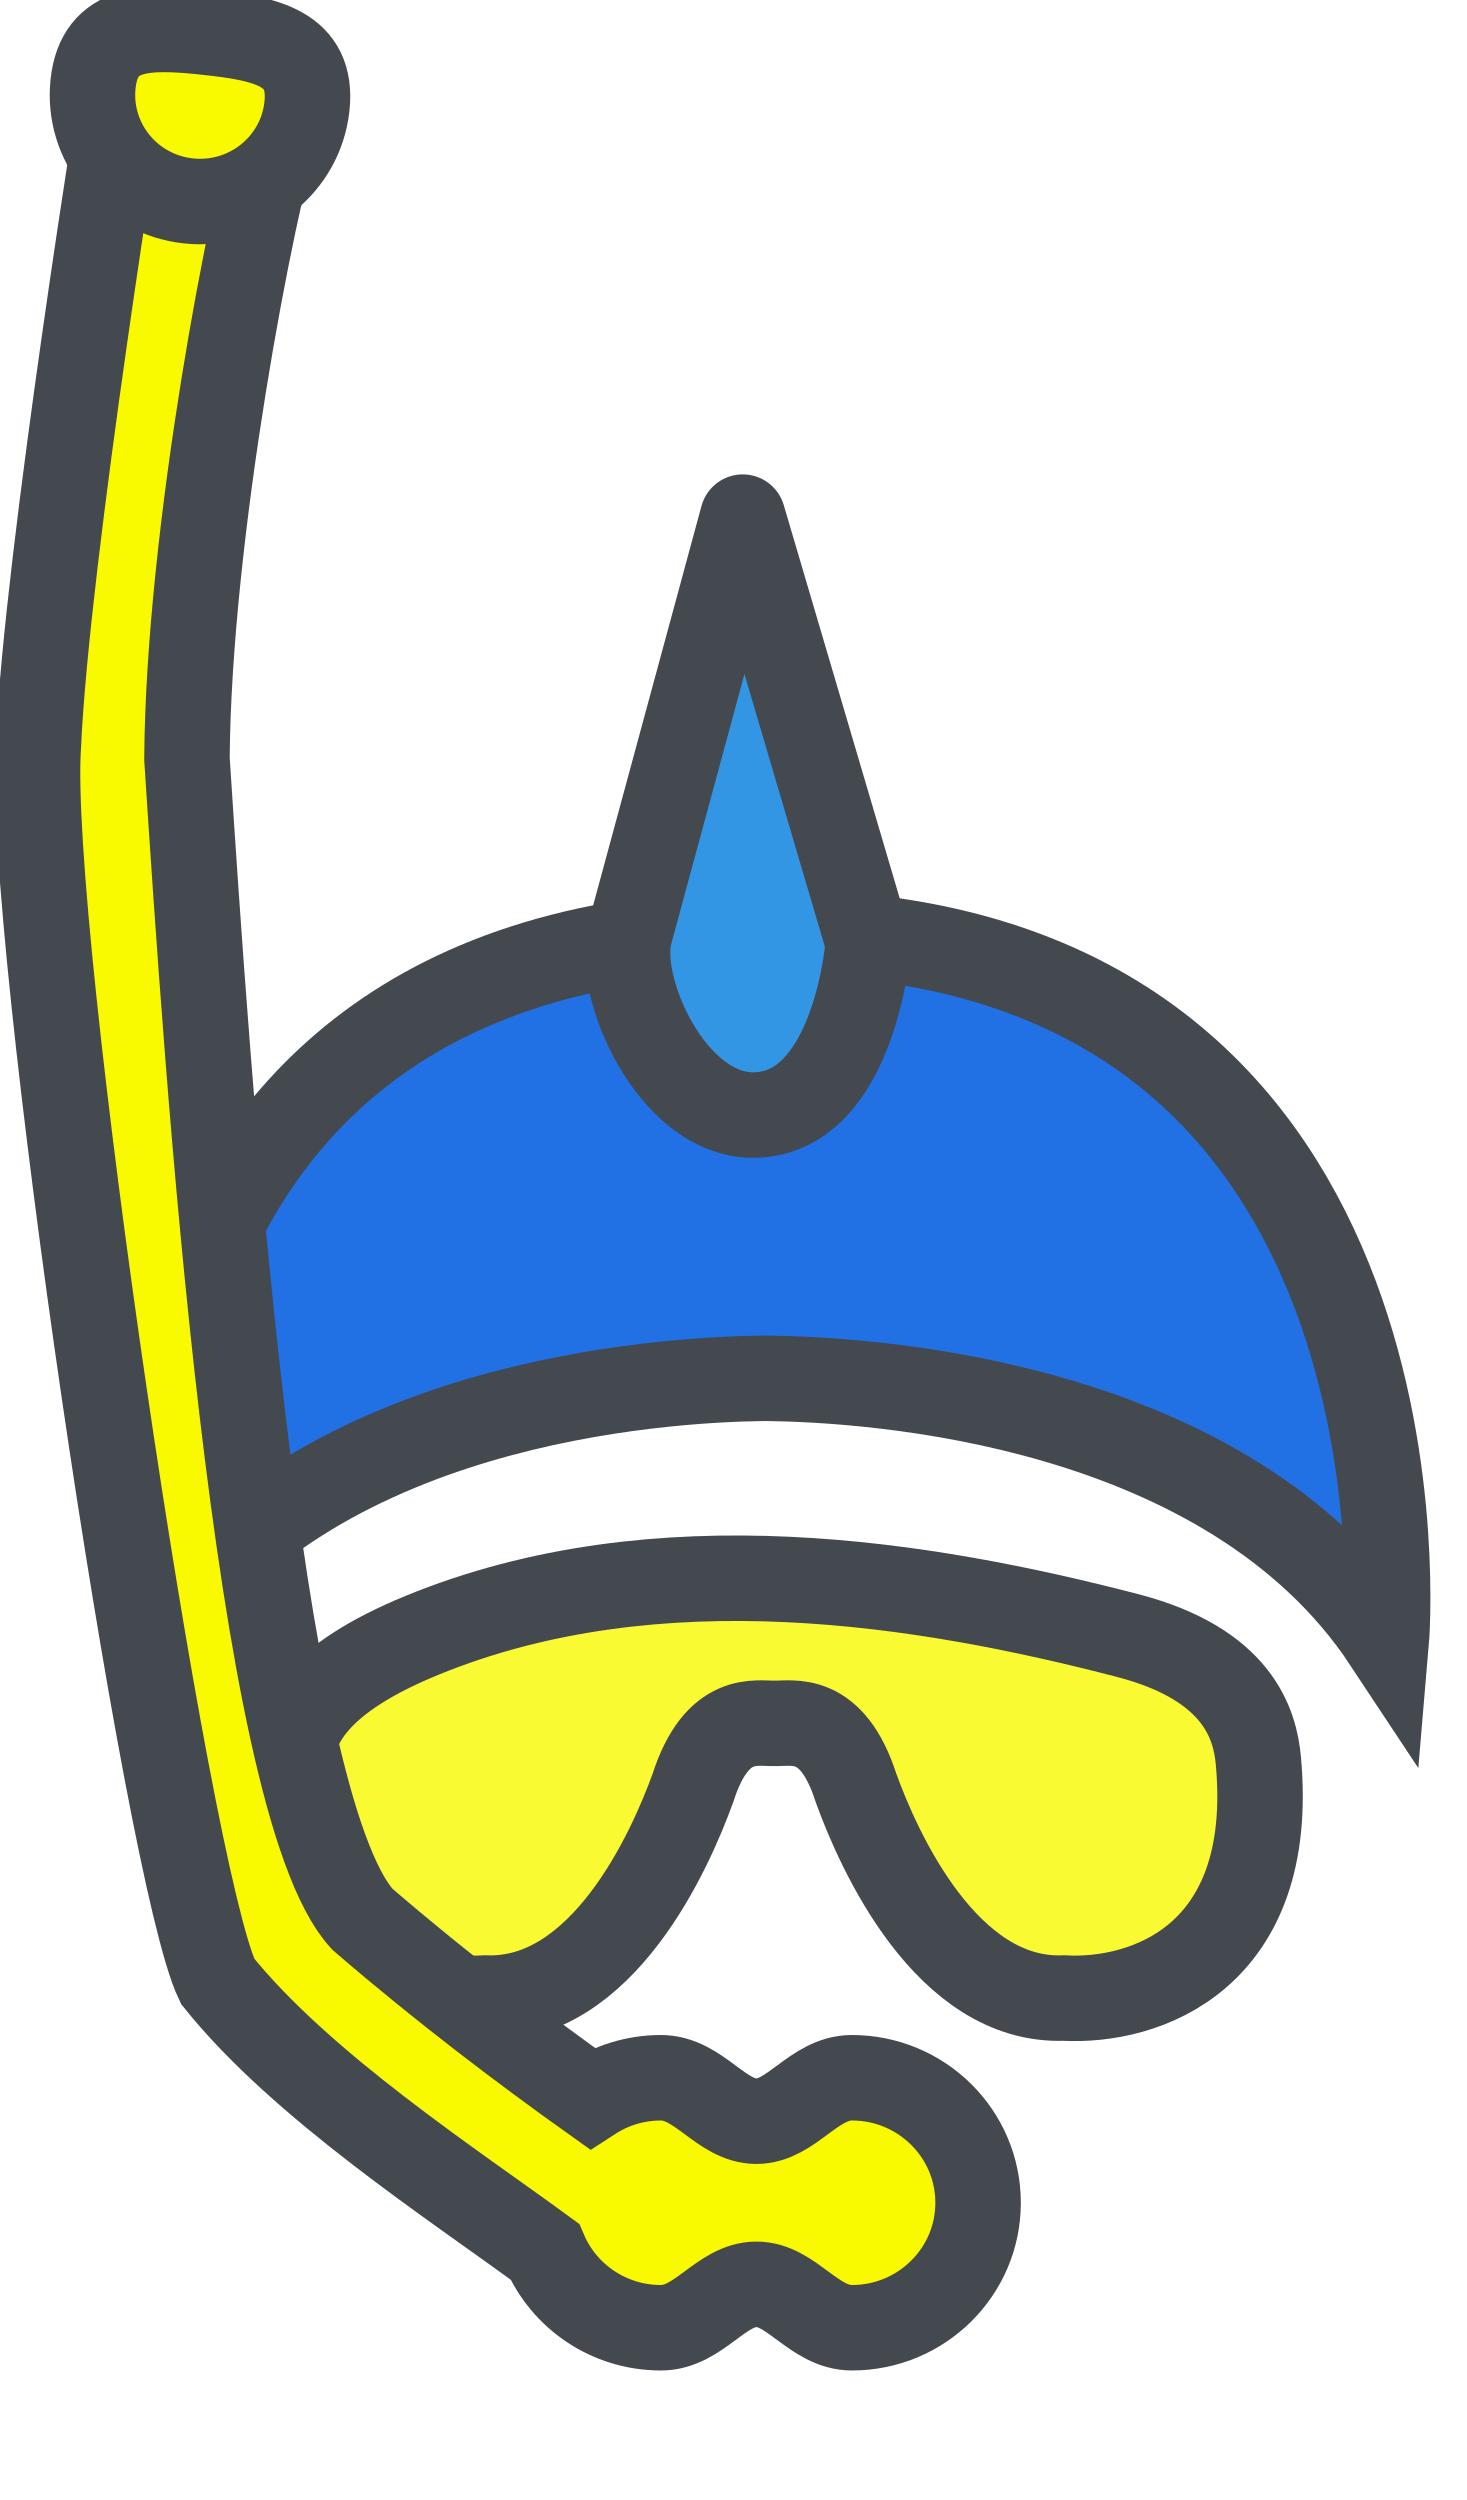
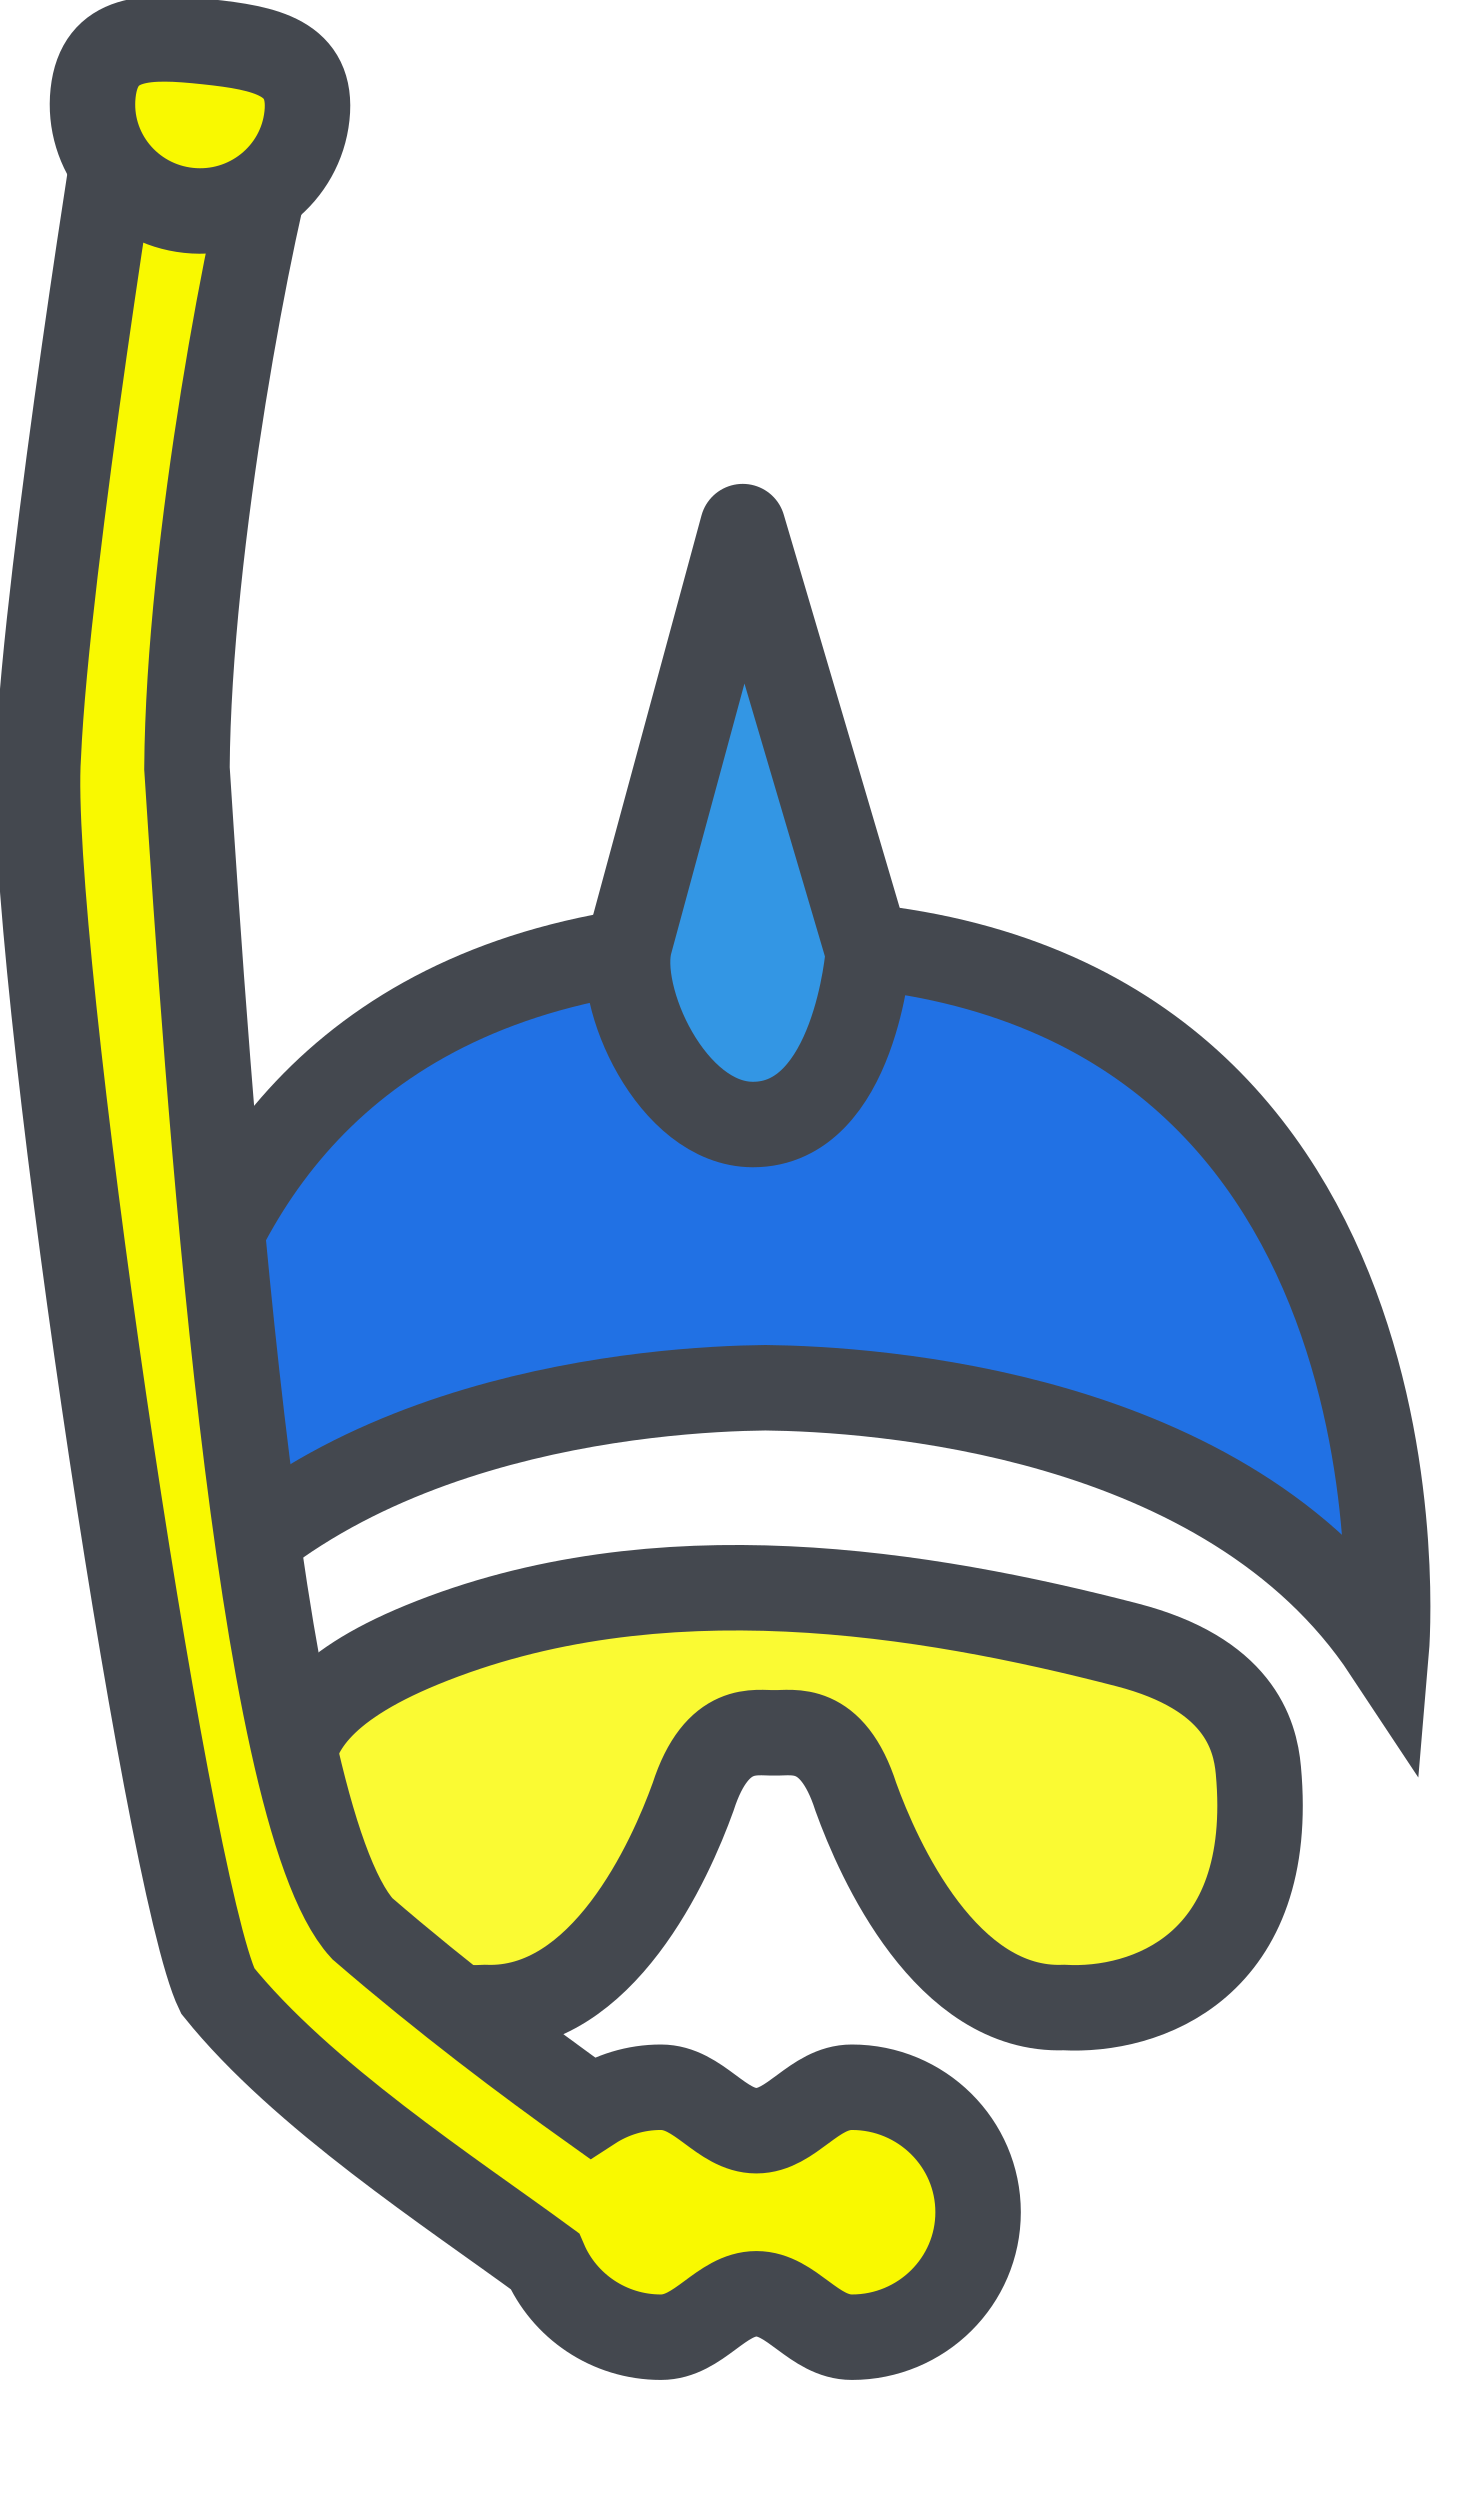
<svg xmlns="http://www.w3.org/2000/svg" version="1.1" id="Layer_1" x="0px" y="0px" width="68.633px" height="116.993px" viewBox="0 0 68.633 116.993" enable-background="new 0 0 68.633 116.993" xml:space="preserve">
  <g id="shark_5_">
-     <path fill="#2171E4" stroke="#44484F" stroke-width="4" stroke-miterlimit="10" d="M37.633,43.652c0-0.002,0-0.008,0-0.008   C2.633,42.538,7.07,76.842,7.07,76.842c7.426-11.234,23.683-12.285,28.749-12.343c5.068,0.058,21.627,1.108,29.053,12.343   C64.872,76.842,67.633,44.668,37.633,43.652z" />
-     <path fill="#F9F900" fill-opacity="0.8" stroke="#44484F" stroke-width="4" stroke-miterlimit="10" d="M58.888,82.398   c-0.156-1.72-0.957-4.523-6.142-5.866c-9.43-2.443-21.946-4.539-33.005,0c-4.953,2.033-5.977,4.146-6.135,5.866   c-0.846,9.22,5.289,11.315,9.096,11.105c5.5,0.21,8.673-6.914,9.73-9.847c1.125-3.501,2.98-2.98,3.808-3.009   c0.831,0.028,2.69-0.492,3.814,3.009c1.058,2.933,4.234,10.057,9.734,9.847C53.597,93.714,59.734,91.618,58.888,82.398z" />
-     <path fill="#F9F900" stroke="#44484F" stroke-width="4" stroke-miterlimit="10" d="M39.865,97.233   c-1.787,0-2.812,2.034-4.469,2.034s-2.682-2.034-4.469-2.034c-1.192,0-2.302,0.354-3.231,0.957   c-2.998-2.136-6.91-5.07-10.742-8.379c-5.018-5.487-7.266-39.96-8.205-54.303C8.821,25.015,11.764,9.701,13.117,5.35   c-0.21-0.015-7.303-1.743-7.303-1.743S2.181,26.022,1.792,34.934C1.22,43.41,7.768,87.731,10.187,92.723   c3.931,4.888,10.948,9.452,15.307,12.649c0.899,2.093,2.994,3.56,5.435,3.56c1.787,0,2.812-2.032,4.469-2.032   s2.682,2.032,4.469,2.032c3.261,0,5.905-2.618,5.905-5.849S43.126,97.233,39.865,97.233z" />
-     <path fill="#F9F900" stroke="#44484F" stroke-width="4" stroke-miterlimit="10" d="M4.356,3.914   c0.297-2.738,2.559-2.697,5.322-2.403c2.764,0.295,4.982,0.729,4.686,3.467c-0.296,2.737-2.777,4.718-5.541,4.424   S4.061,6.65,4.356,3.914z" />
-     <path fill="#3396E4" stroke="#44484F" stroke-width="4" stroke-linecap="round" stroke-linejoin="round" stroke-miterlimit="10" d="   M29.491,43.618L34.758,24.2l5.878,19.933c0,0-0.611,8.048-5.4,8.048C31.429,52.181,28.753,46.135,29.491,43.618z" />
+     <path fill="#2171E4" stroke="#44484F" stroke-width="4" stroke-miterlimit="10" d="M37.633,44.096c0-0.002,0-0.008,0-0.008   C2.633,42.981,7.07,77.285,7.07,77.285C14.496,66.051,30.753,65,35.819,64.942C40.888,65,57.446,66.051,64.872,77.285   C64.872,77.285,67.633,45.111,37.633,44.096z" />
+     <path fill="#F9F900" fill-opacity="0.8" stroke="#44484F" stroke-width="4" stroke-miterlimit="10" d="M58.888,82.842   c-0.156-1.72-0.957-4.523-6.142-5.866c-9.43-2.443-21.946-4.539-33.005,0c-4.953,2.033-5.977,4.146-6.135,5.866   c-0.846,9.22,5.289,11.315,9.096,11.105c5.5,0.21,8.673-6.914,9.73-9.847c1.125-3.501,2.98-2.98,3.808-3.009   c0.831,0.028,2.69-0.492,3.814,3.009c1.058,2.933,4.234,10.057,9.734,9.847C53.597,94.157,59.734,92.062,58.888,82.842z" />
+     <path fill="#F9F900" stroke="#44484F" stroke-width="4" stroke-miterlimit="10" d="M39.865,97.677   c-1.787,0-2.812,2.034-4.469,2.034s-2.682-2.034-4.469-2.034c-1.192,0-2.302,0.354-3.231,0.957   c-2.998-2.136-6.91-5.07-10.742-8.379c-5.018-5.487-7.266-39.96-8.205-54.303c0.072-10.494,3.015-25.808,4.368-30.159   C12.907,5.778,5.814,4.05,5.814,4.05S2.181,26.466,1.792,35.377c-0.572,8.477,5.976,52.798,8.395,57.789   c3.931,4.888,10.948,9.452,15.307,12.649c0.899,2.093,2.994,3.56,5.435,3.56c1.787,0,2.812-2.032,4.469-2.032   s2.682,2.032,4.469,2.032c3.261,0,5.905-2.618,5.905-5.849S43.126,97.677,39.865,97.677z" />
+     <path fill="#F9F900" stroke="#44484F" stroke-width="4" stroke-miterlimit="10" d="M4.356,4.357   C4.653,1.619,6.915,1.66,9.679,1.954c2.764,0.295,4.982,0.729,4.686,3.467c-0.296,2.737-2.777,4.718-5.541,4.424   S4.061,7.094,4.356,4.357z" />
+     <path fill="#3396E4" stroke="#44484F" stroke-width="4" stroke-linecap="round" stroke-linejoin="round" stroke-miterlimit="10" d="   M29.491,44.062l5.267-19.418l5.878,19.933c0,0-0.611,8.048-5.4,8.048C31.429,52.624,28.753,46.578,29.491,44.062z" />
  </g>
</svg>
